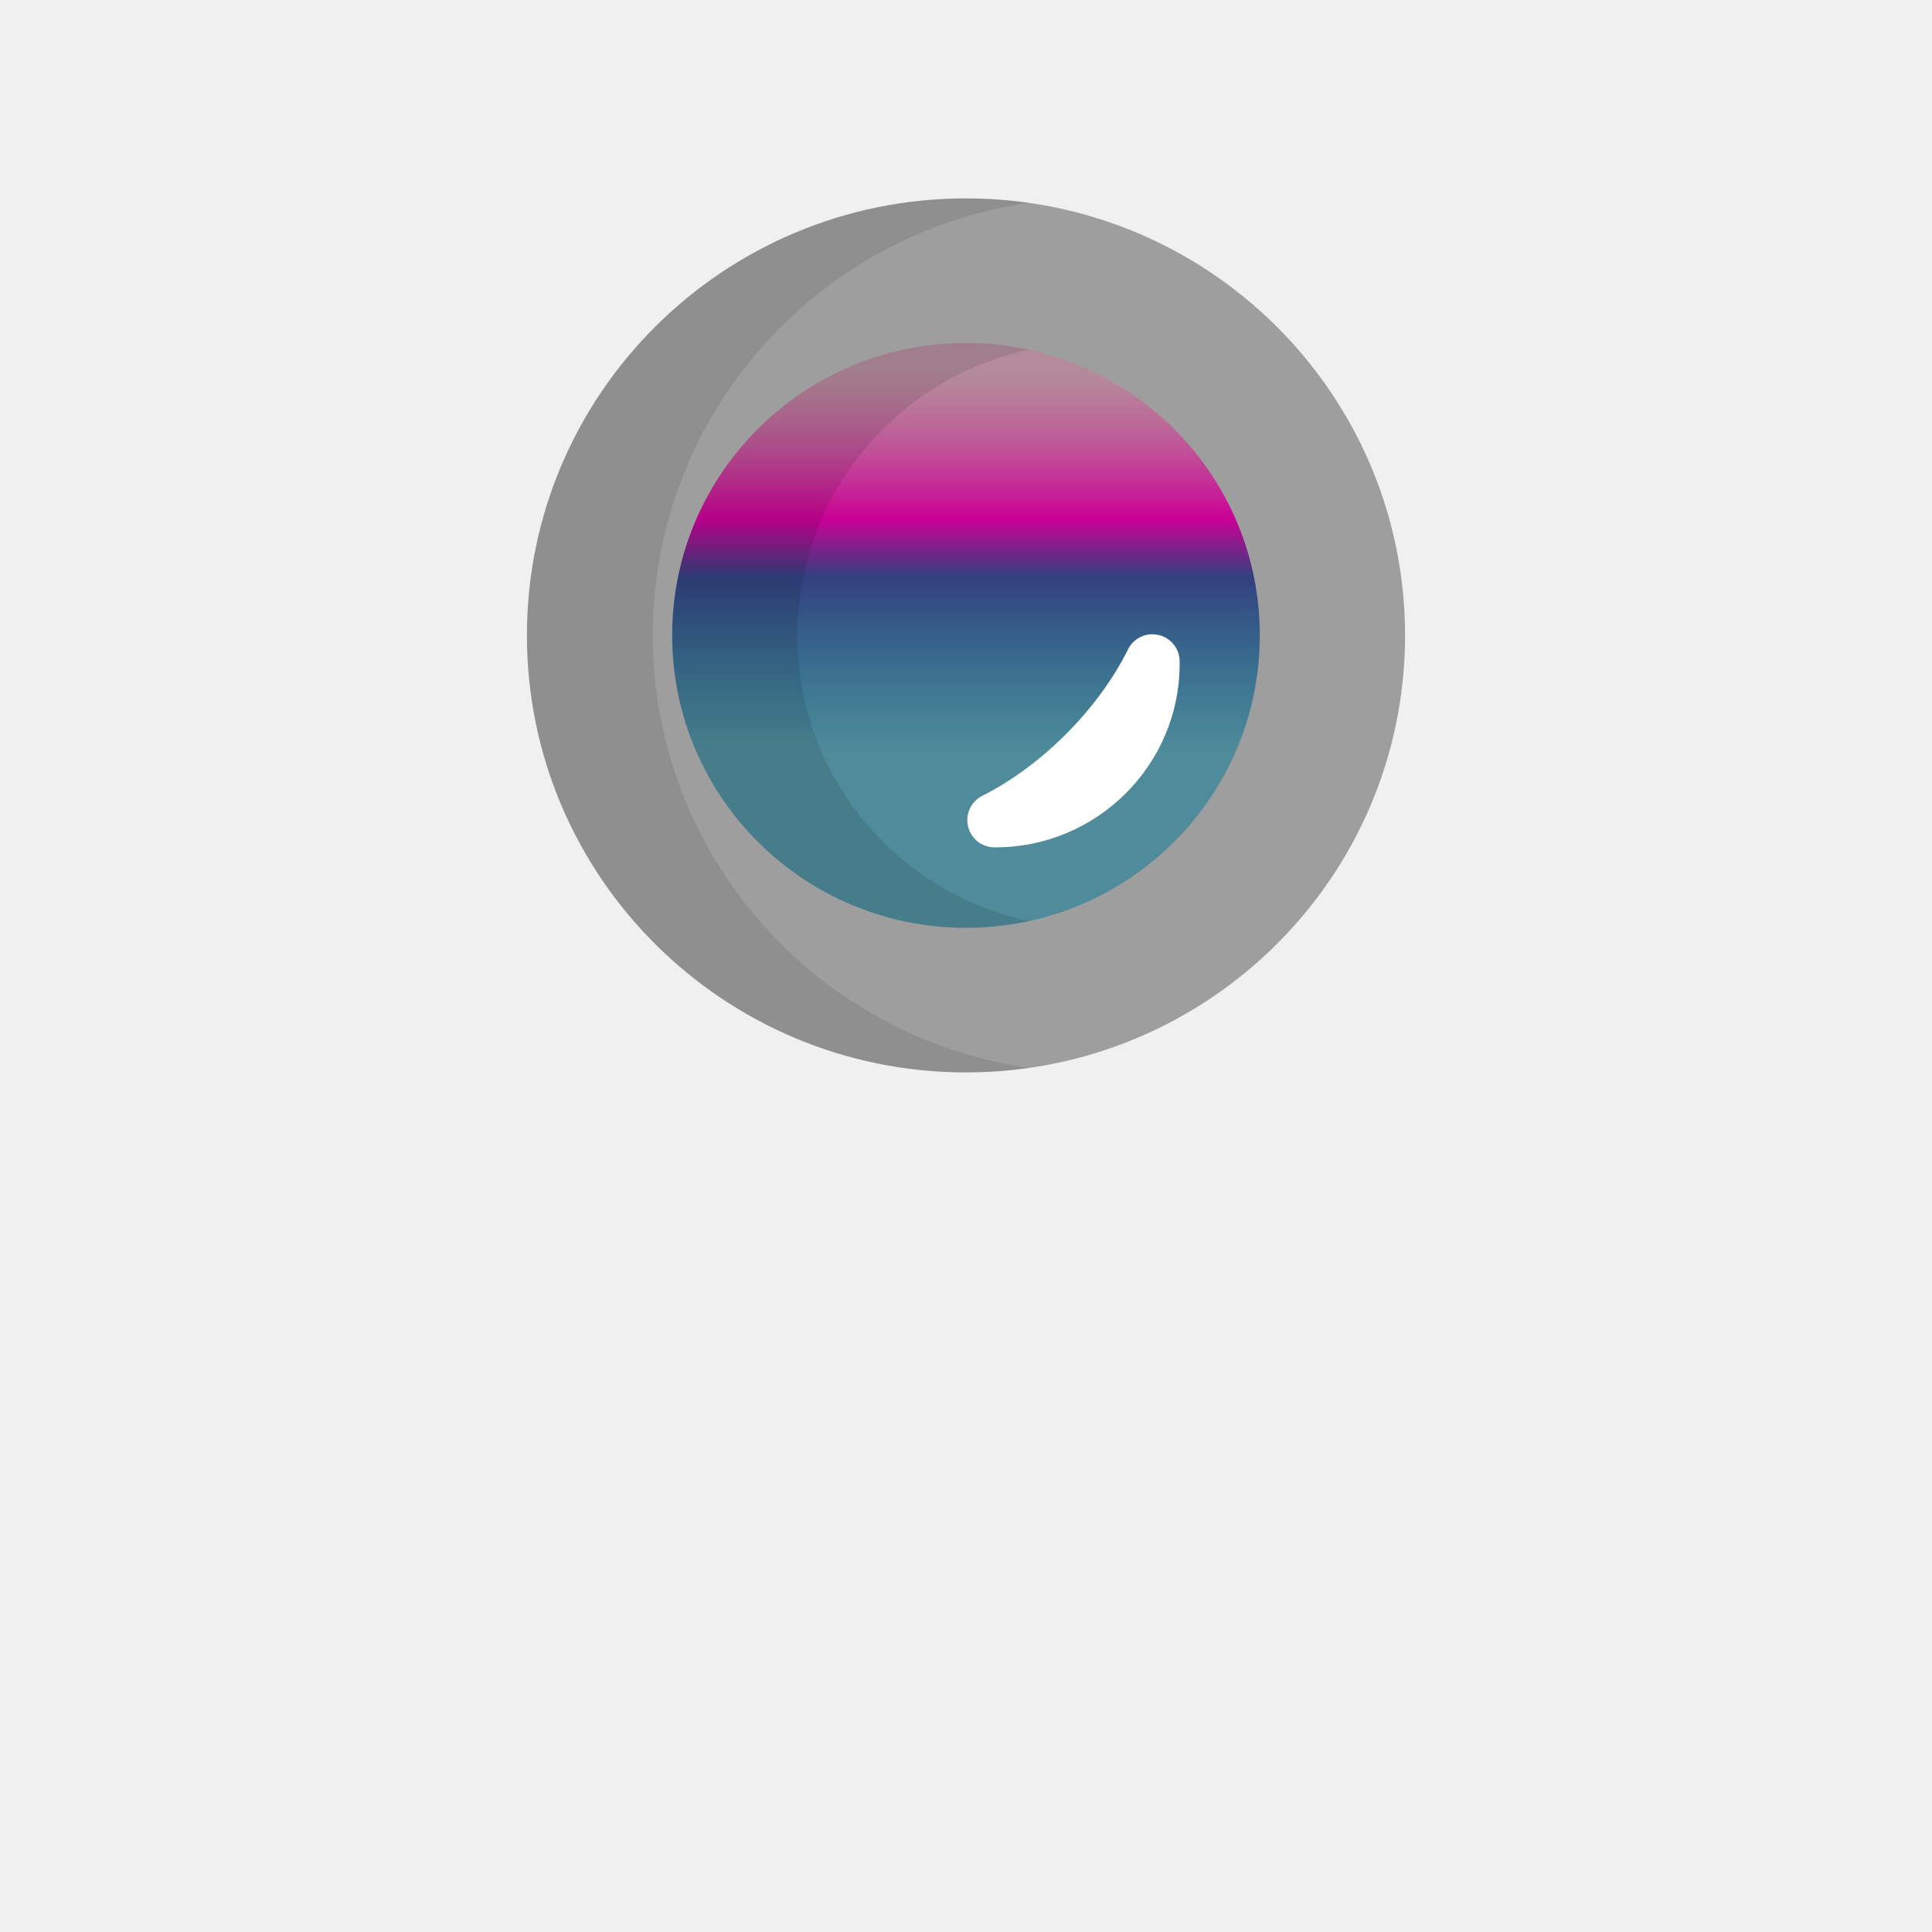
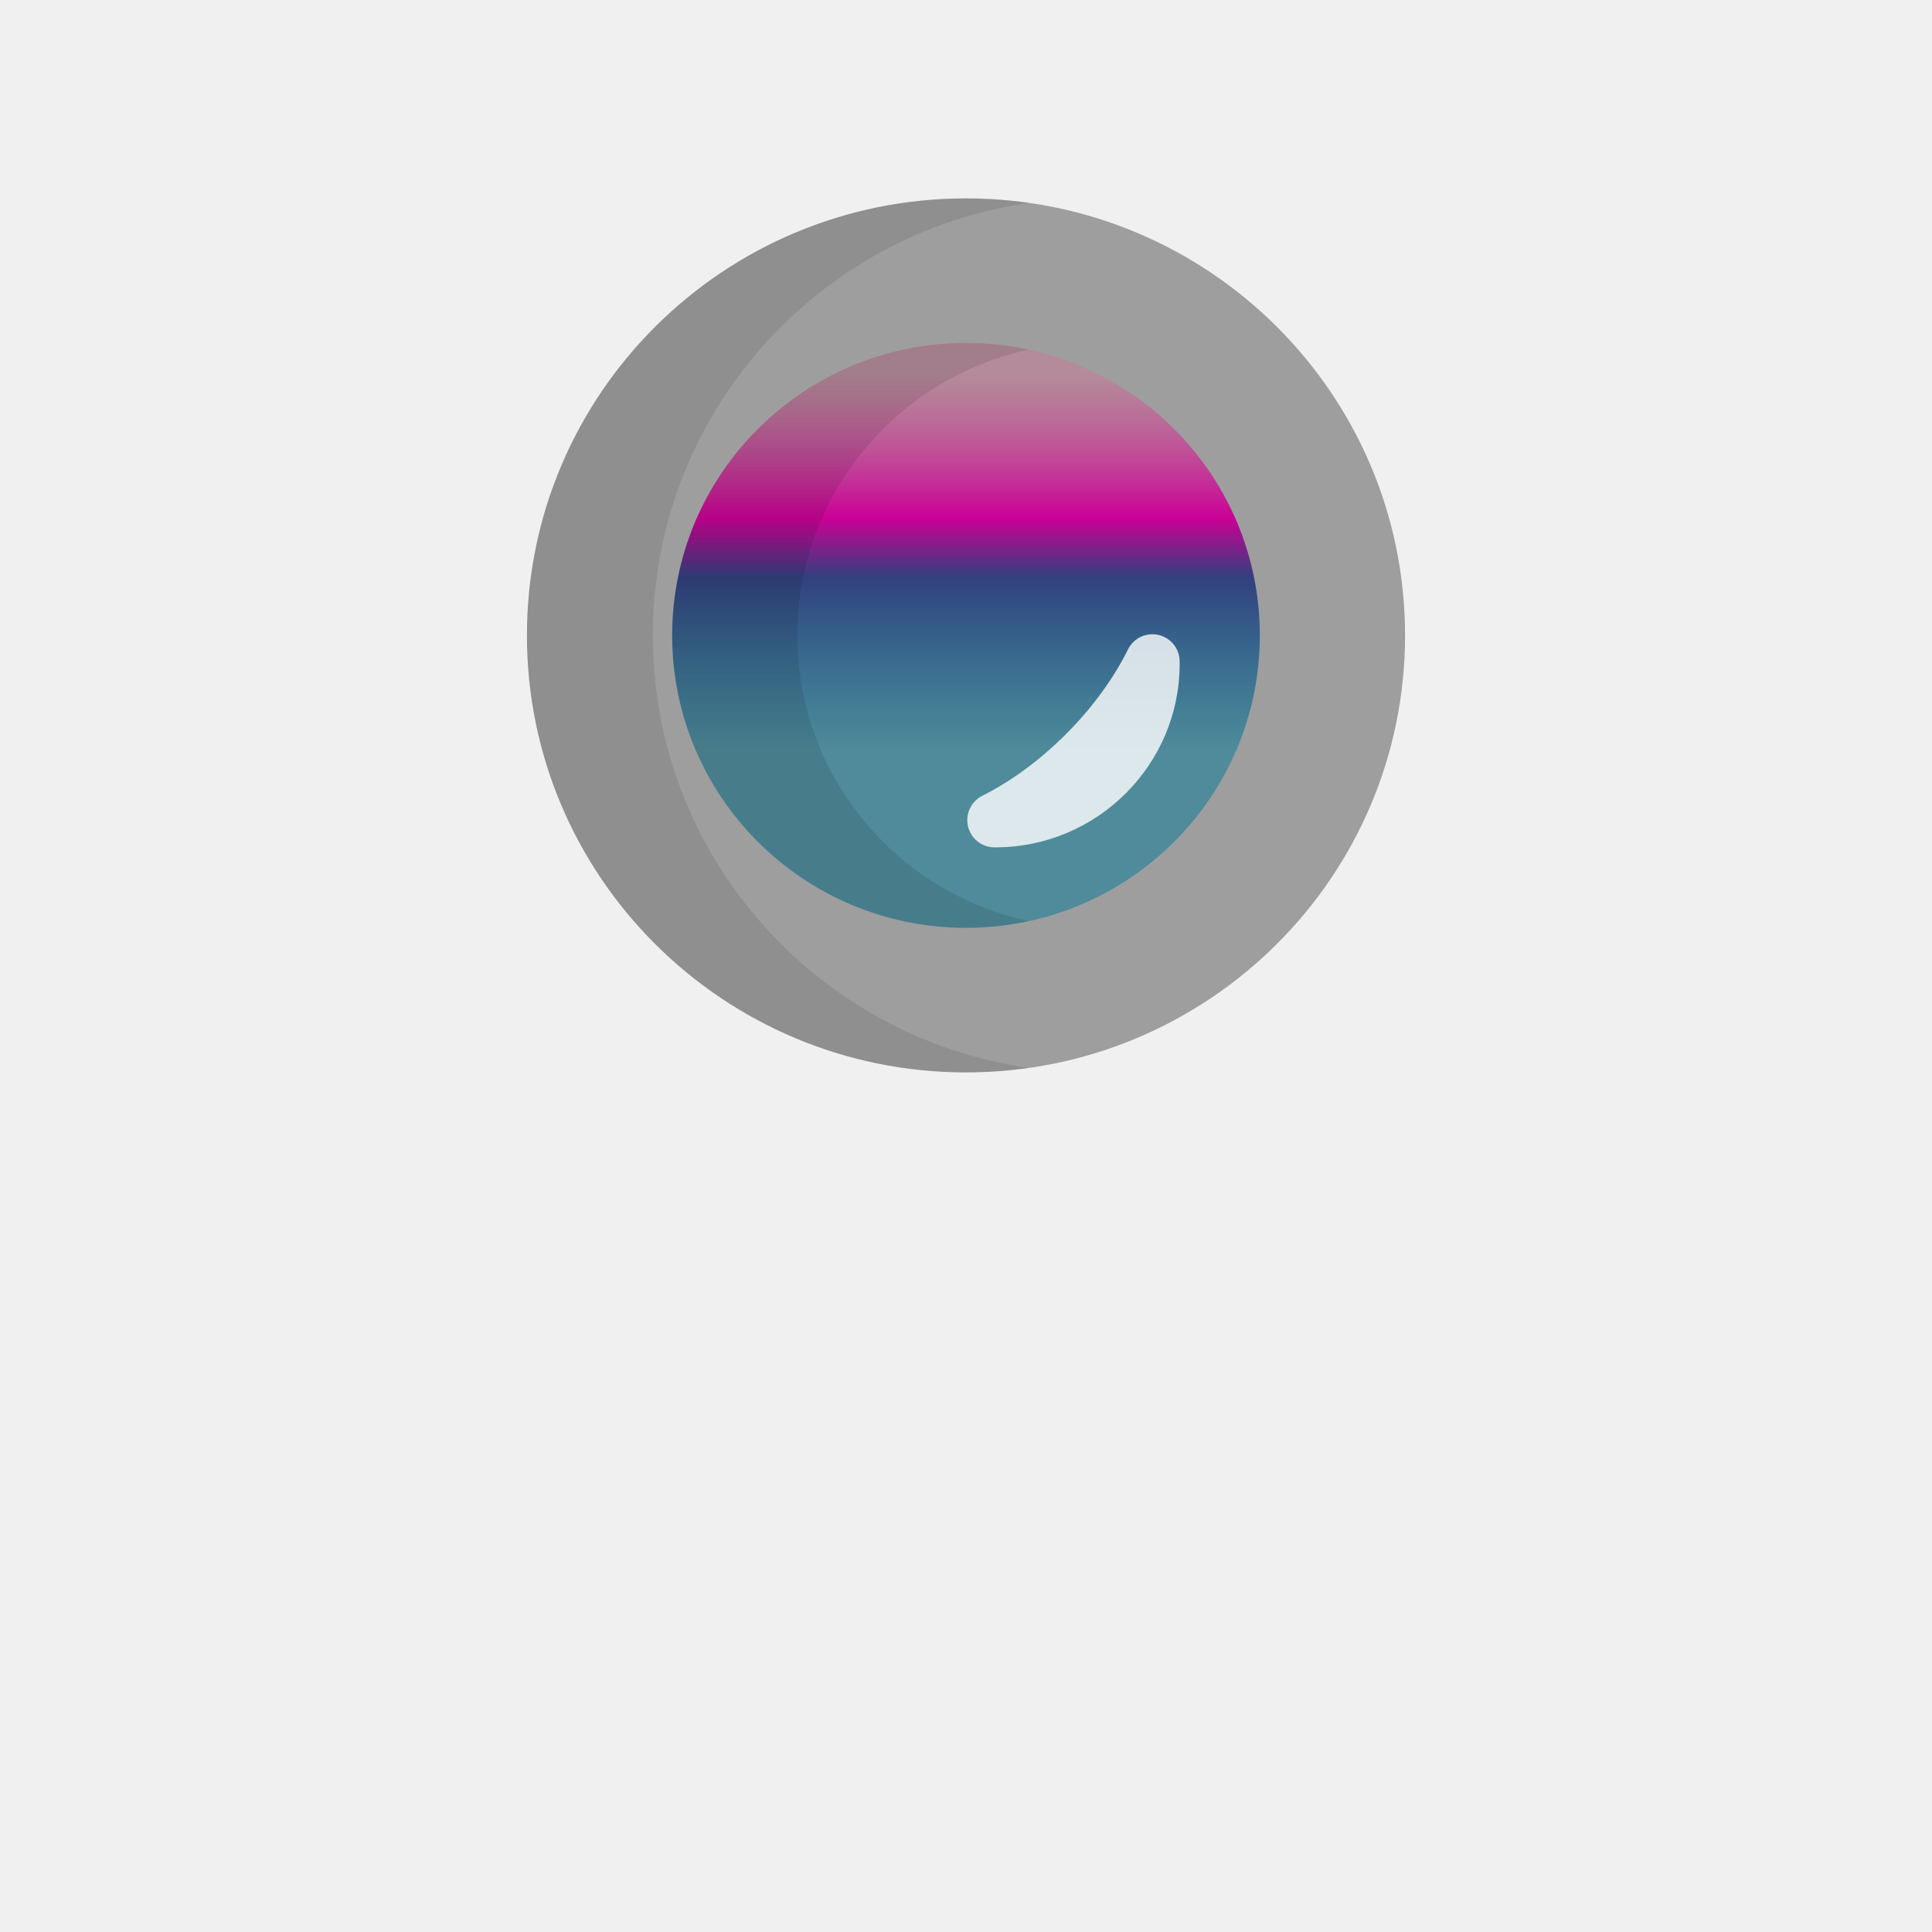
<svg xmlns="http://www.w3.org/2000/svg" version="1.1" id="Layer_1" x="0px" y="0px" viewBox="0 180 512 512" style="enable-background:new 0 0 512 512;" xml:space="preserve">
  <defs>
    <linearGradient id="grad1" x1="0%" y1="0%" x2="0%" y2="100%">
      <stop id="stop_1" offset="5%" style="stop-color:rgb(202,120,150);stop-opacity:0.5" />
      <stop id="stop_1" offset="30%" style="stop-color:rgb(202,0,150);stop-opacity:1" />
      <stop id="stop_3" offset="40%" style="stop-color:rgb(50, 64, 126);stop-opacity:1" />
      <stop id="stop_1" offset="70%" style="stop-color:rgb(0,120,150);stop-opacity:0.5" />
    </linearGradient>
  </defs>
  <path style="fill:#9e9e9e;" d="M372.357,348.386c0,63.959-52.092,115.809-116.357,115.809c-64.261,0-116.357-51.85-116.357-115.809  s52.095-115.809,116.357-115.809C320.266,232.577,372.357,284.426,372.357,348.386z" />
  <path style="opacity:0.1;enable-background:new    ;" d="M173.006,348.386c0-58.321,43.318-106.565,99.676-114.619  c-5.448-0.778-11.016-1.19-16.682-1.19c-64.261,0-116.357,51.85-116.357,115.809s52.095,115.809,116.357,115.809  c5.665,0,11.234-0.411,16.682-1.189C216.325,454.952,173.006,406.707,173.006,348.386z" />
  <path fill="url(#grad1)" d="M333.865,348.386c0,42.801-34.858,77.499-77.865,77.499c-43.003,0-77.866-34.698-77.866-77.499  c0-42.802,34.862-77.499,77.866-77.499C299.007,270.887,333.865,305.584,333.865,348.386z" />
  <path style="opacity:0.1;enable-background:new    ;" d="M211.31,348.386c0-37.134,26.247-68.151,61.278-75.72  c-5.348-1.155-10.894-1.78-16.589-1.78c-43.003,0-77.866,34.697-77.866,77.499c0,42.801,34.862,77.499,77.866,77.499  c5.695,0,11.241-0.625,16.589-1.781C237.558,416.537,211.31,385.519,211.31,348.386z" />
-   <path style="fill:#FFFFFF; opacity: 1;" d="M263.52,404.557c-3.337-0.018-6.23-2.322-6.99-5.572c-0.762-3.25,0.806-6.599,3.79-8.097  c7.674-3.853,15.326-9.487,22.131-16.291c6.925-6.925,12.623-14.704,16.481-22.497c1.237-2.498,3.769-4.018,6.466-4.018  c0.532,0,1.066,0.059,1.599,0.179c3.252,0.738,5.577,3.606,5.622,6.94c0.004,0.233,0.006,0.468,0.006,0.702  c0,26.828-21.92,48.655-48.866,48.655L263.52,404.557z" />
+   <path style="fill:#FFFFFF; opacity: 0.8;" d="M263.52,404.557c-3.337-0.018-6.23-2.322-6.99-5.572c-0.762-3.25,0.806-6.599,3.79-8.097  c7.674-3.853,15.326-9.487,22.131-16.291c6.925-6.925,12.623-14.704,16.481-22.497c1.237-2.498,3.769-4.018,6.466-4.018  c0.532,0,1.066,0.059,1.599,0.179c3.252,0.738,5.577,3.606,5.622,6.94c0.004,0.233,0.006,0.468,0.006,0.702  c0,26.828-21.92,48.655-48.866,48.655L263.52,404.557z" />
</svg>
